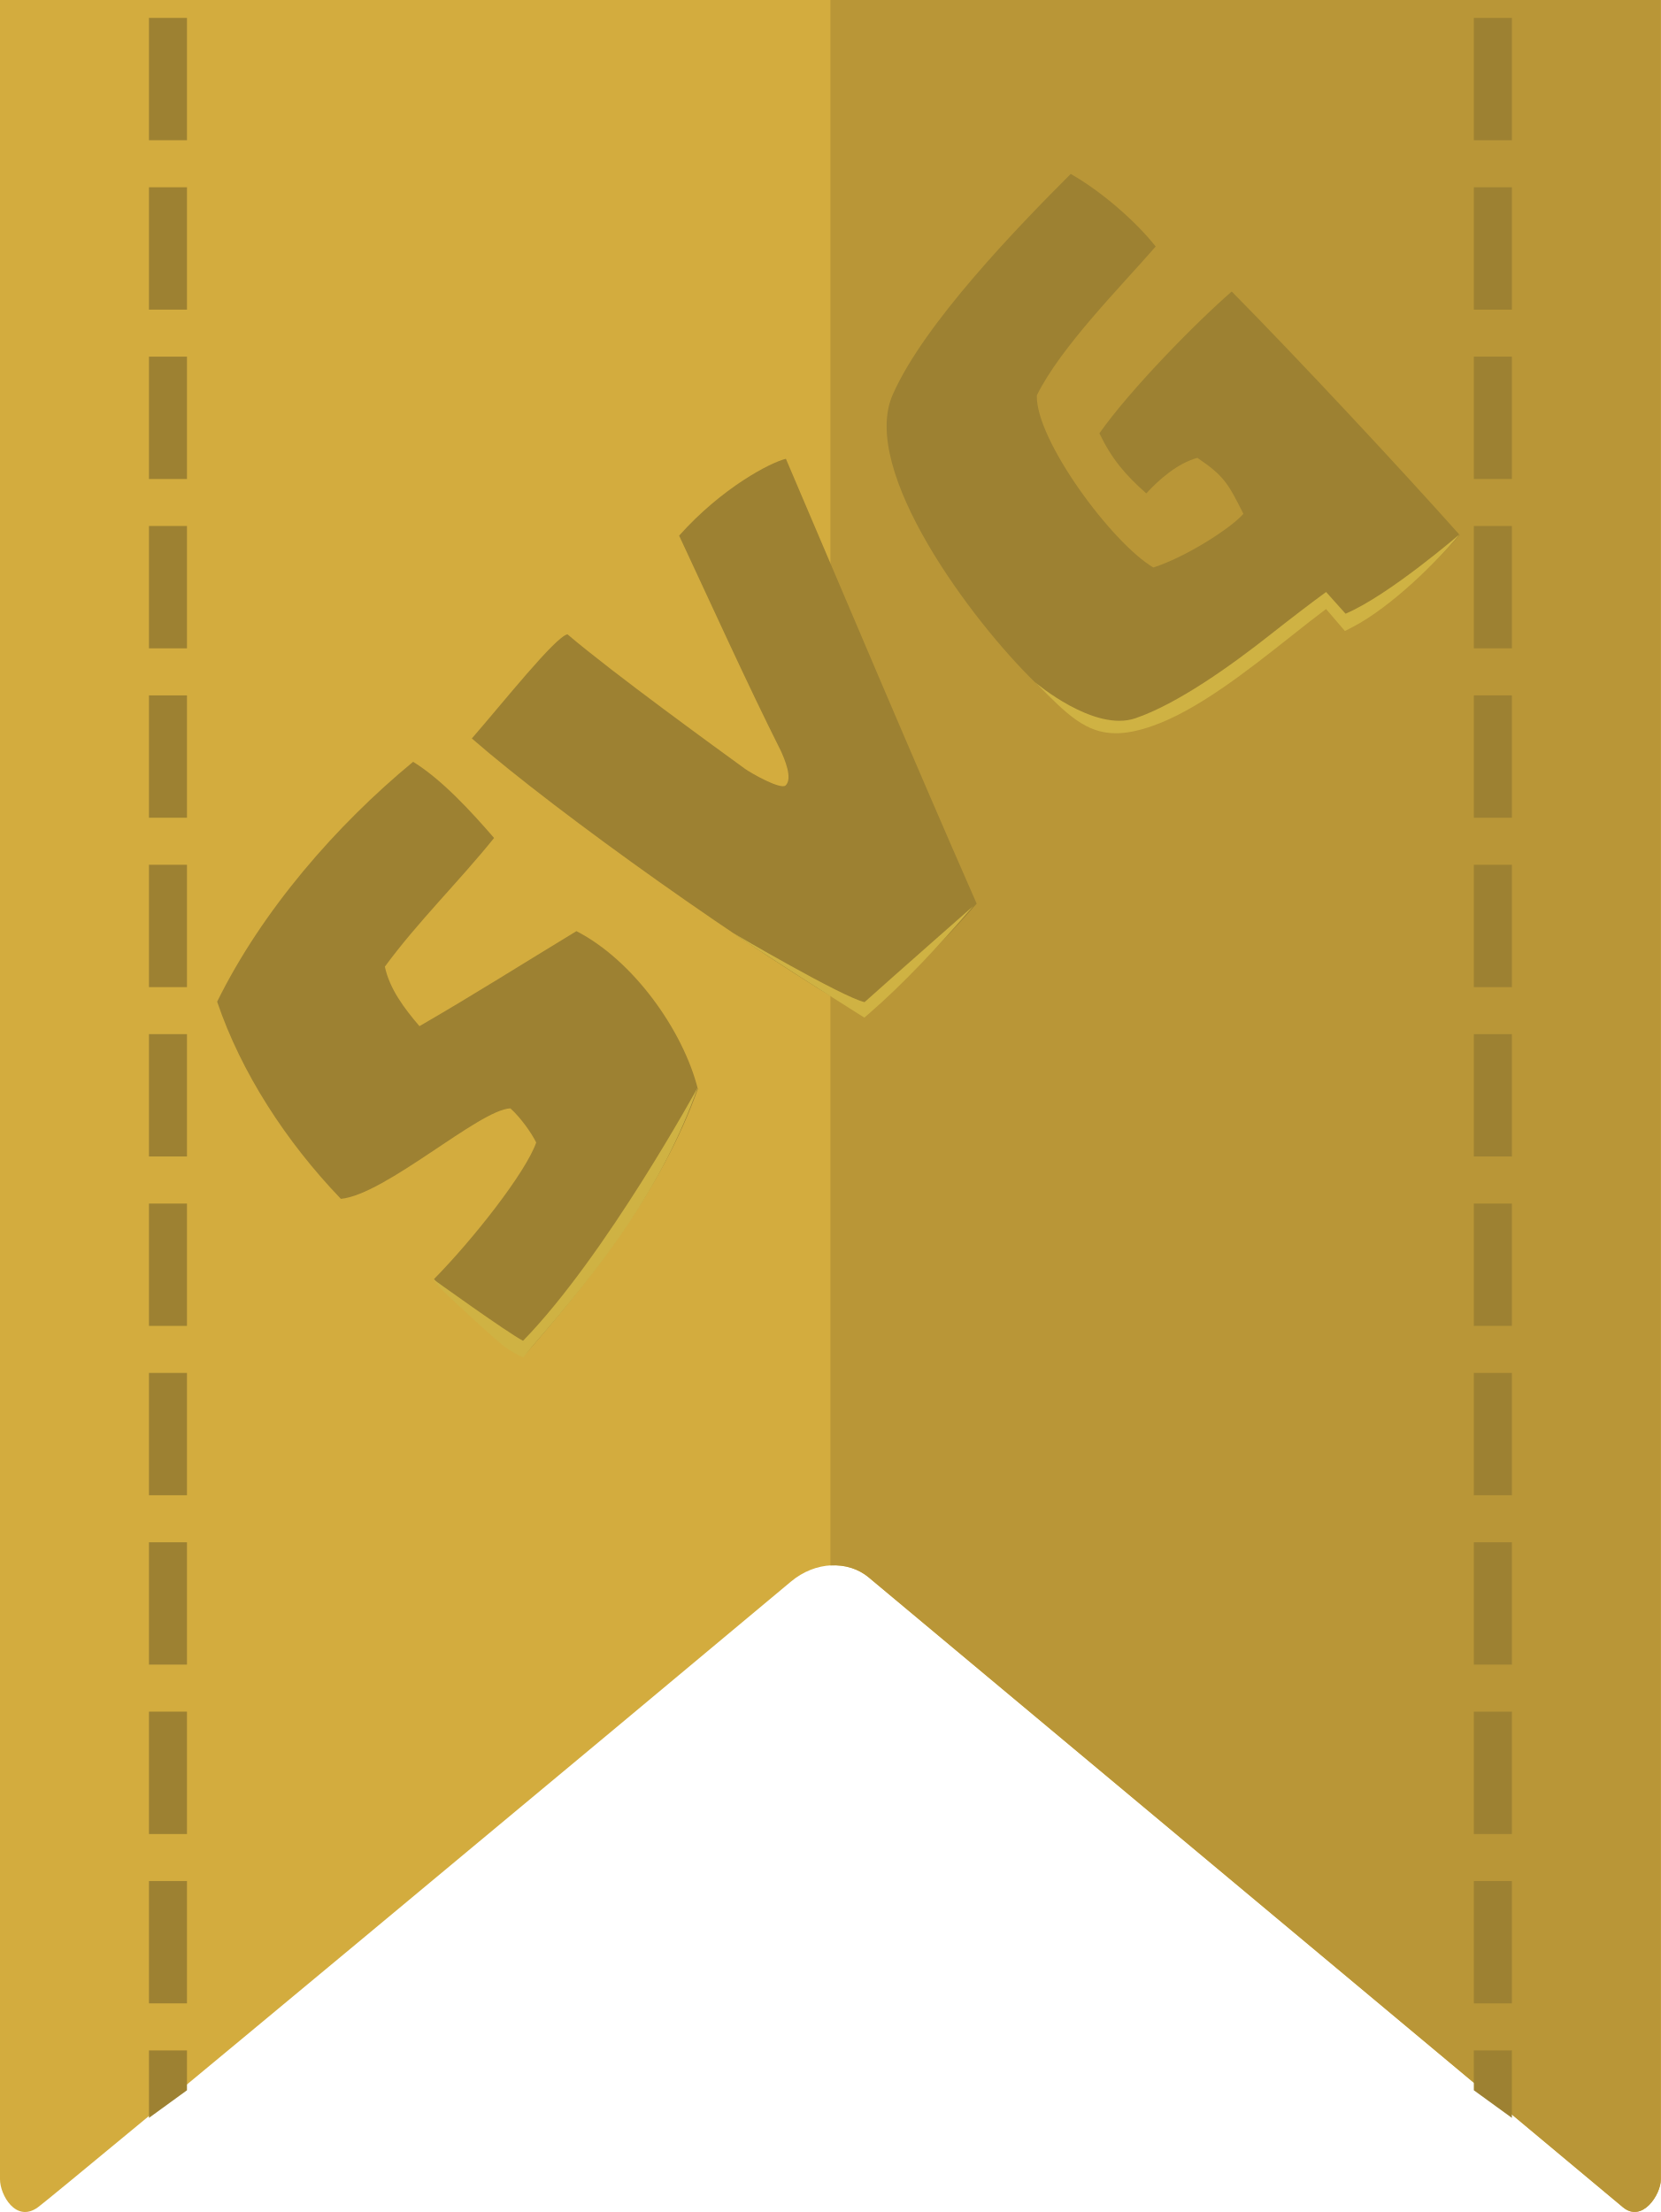
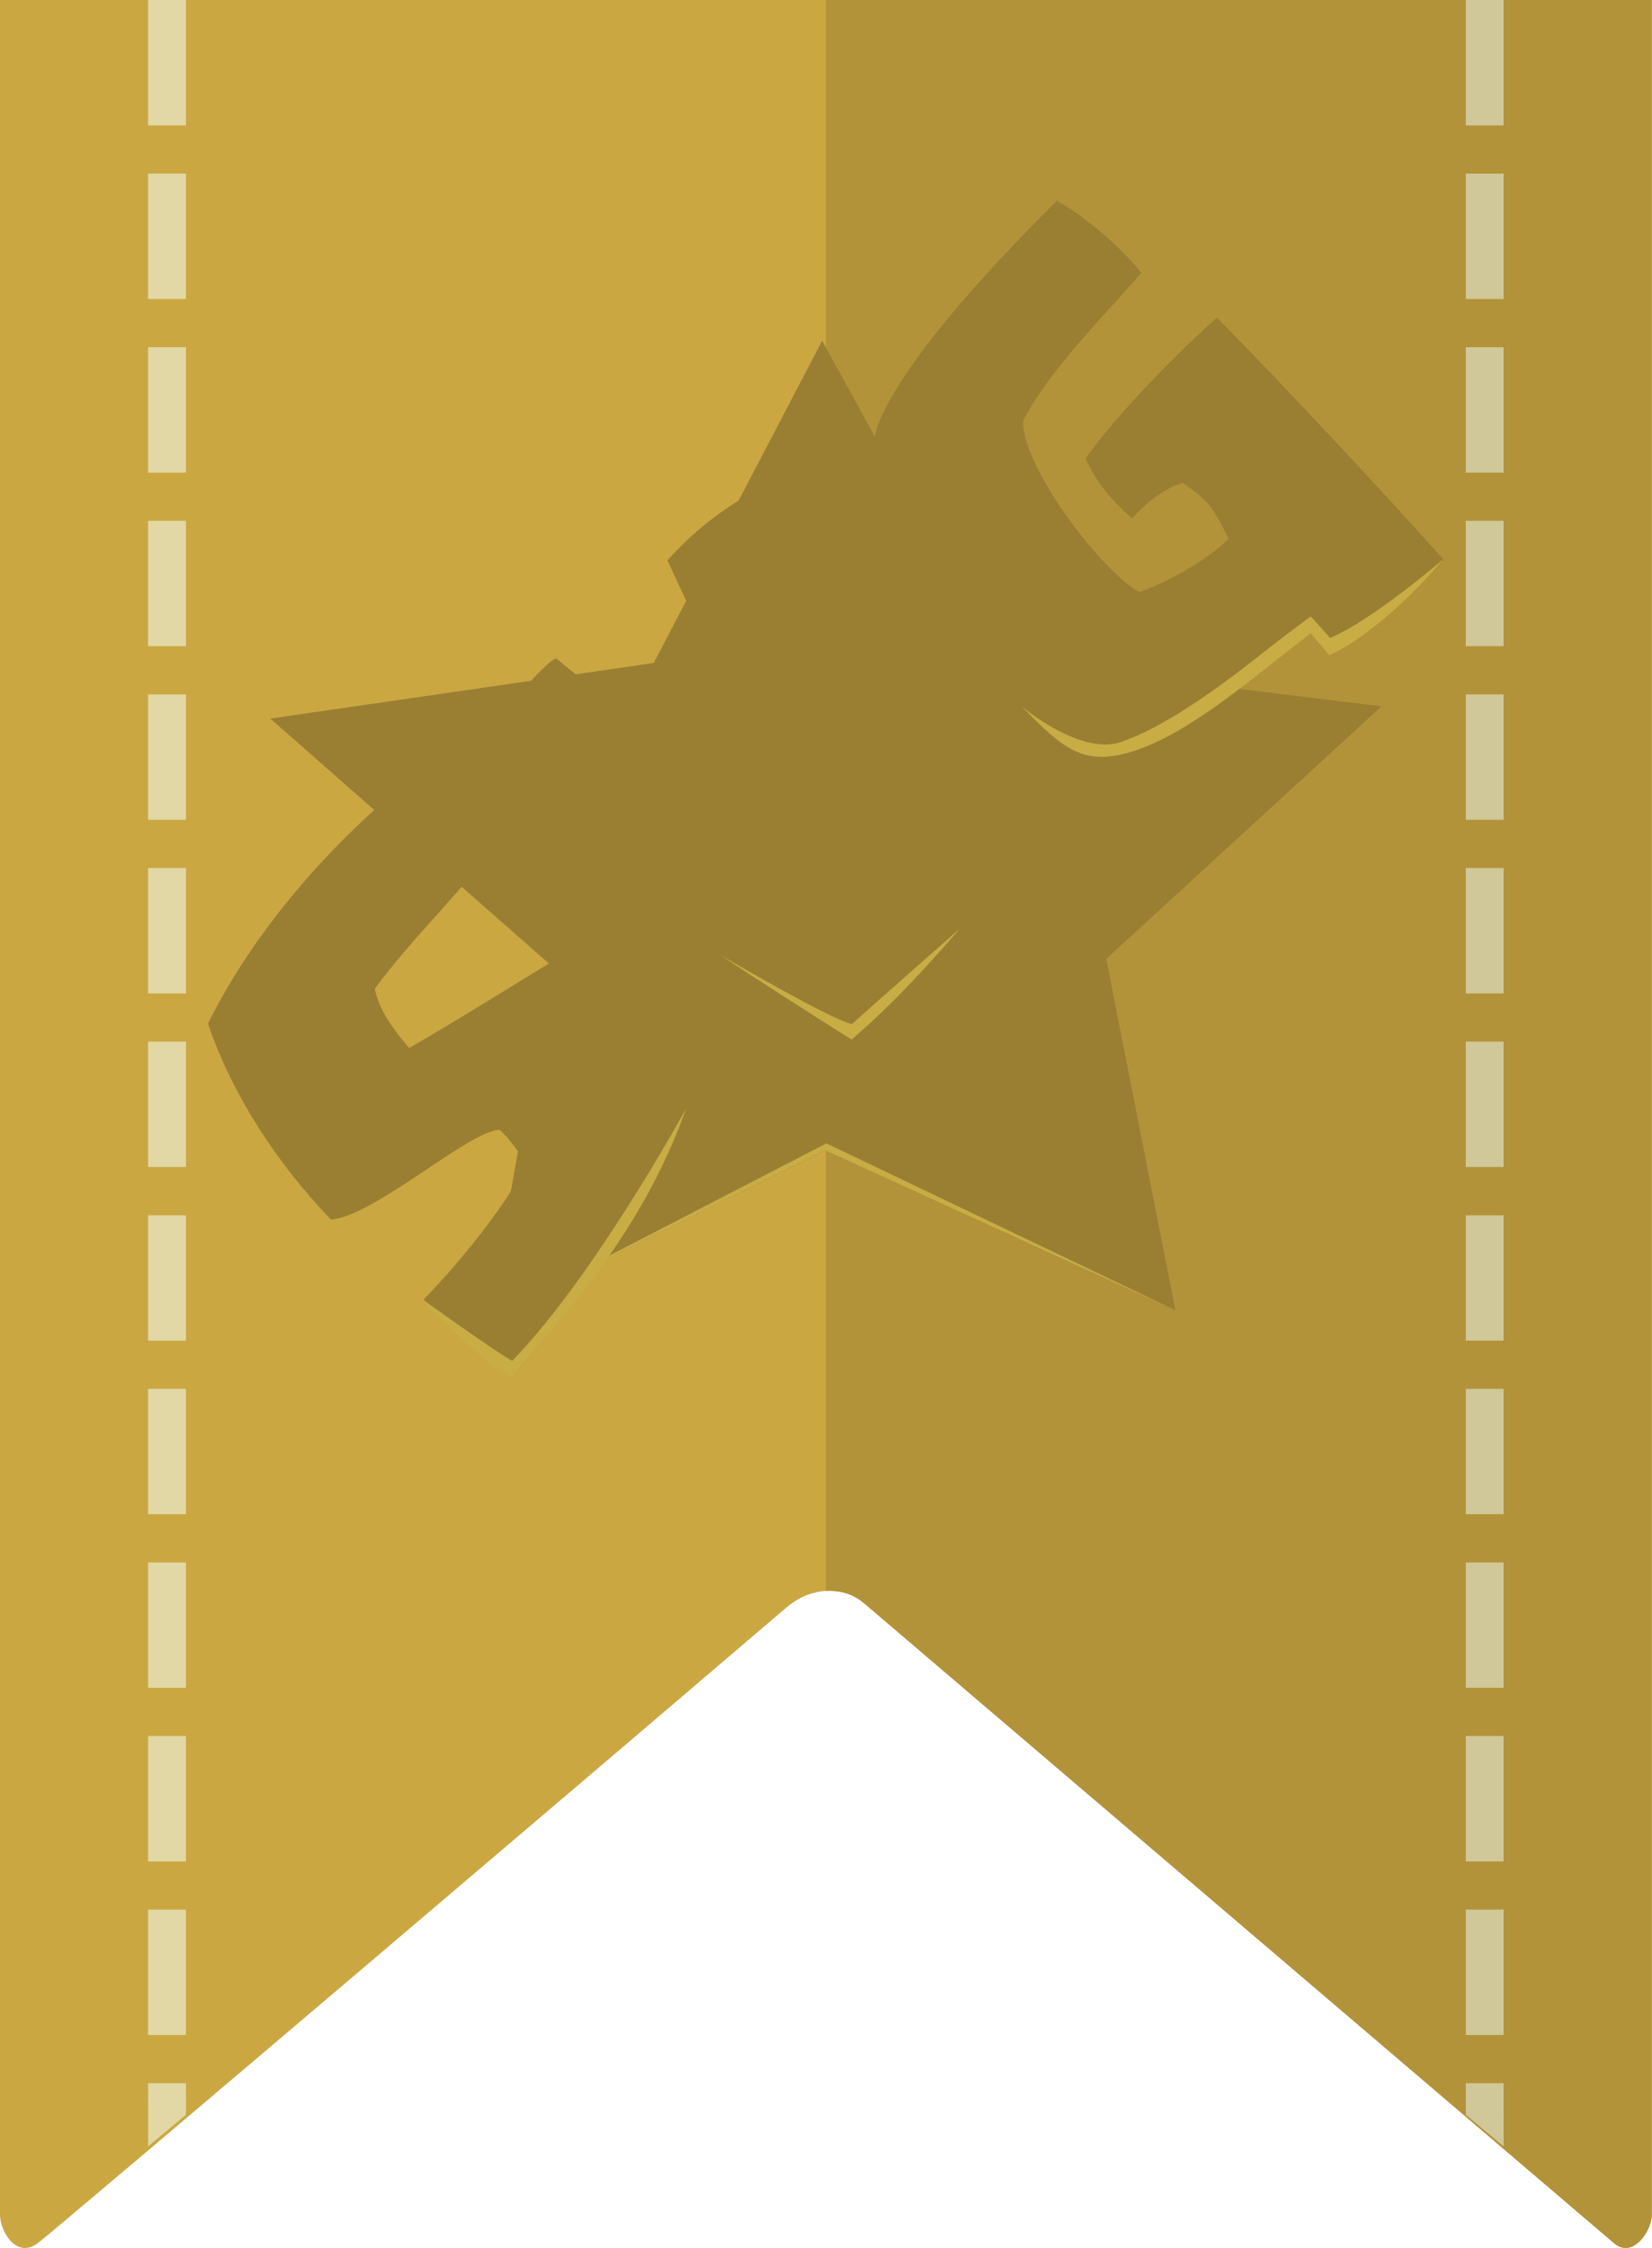
- <svg xmlns="http://www.w3.org/2000/svg" version="1.1" id="nota-svg" x="0px" y="0px" width="72.945px" height="97.165px" viewBox="0 0 72.945 97.165" style="enable-background:new 0 0 72.945 97.165;" xml:space="preserve">
-   <style type="text/css">
- 
- 	.st0{fill:#B99637;}
- 	.st1{display:inline;fill:#9D8132;}
- 	.st2{display:inline;fill:#CFB243;}
- 	.st3{fill:#9D8132;}
- 	.st4{fill:#CFB243;}
- 	.st5{fill:#D3AC3E;}
- 	.st6{display:none;}
- 
- </style>
+ <svg xmlns="http://www.w3.org/2000/svg" id="note-svg" viewBox="0 0 72 98">
  <g id="note">
-     <path id="base" class="st5" d="M72.945,95.732c0,0.675-0.825,1.927-1.67,1.222c-0.741-0.619-26.661-22.268-33.121-27.664   c-0.913-0.763-2.346-0.713-3.415,0.183C27.89,75.211,2.514,96.336,1.67,96.954C0.697,97.665,0,96.407,0,95.732V0h72.945V95.732z" />
-     <path id="shadow" class="st0" d="M38.154,69.29c6.46,5.396,32.38,27.045,33.121,27.662c0.845,0.707,1.67-0.545,1.67-1.22V0H36.473   v68.764C37.09,68.727,37.689,68.901,38.154,69.29z" />
-     <g id="vertical-dashed">
-       <polygon class="st3" points="66.403,93.032 64.731,91.818 64.731,90.067 66.403,90.067   " />
-       <rect x="64.731" y="82.627" class="st3" width="1.672" height="5.373" />
-       <rect x="64.731" y="75.186" class="st3" width="1.672" height="5.376" />
-       <rect x="64.731" y="67.747" class="st3" width="1.672" height="5.373" />
-       <rect x="64.731" y="60.307" class="st3" width="1.672" height="5.373" />
-       <rect x="64.731" y="52.868" class="st3" width="1.672" height="5.373" />
-       <rect x="64.731" y="45.426" class="st3" width="1.672" height="5.374" />
-       <rect x="64.731" y="37.986" class="st3" width="1.672" height="5.375" />
-       <rect x="64.731" y="30.546" class="st3" width="1.672" height="5.374" />
-       <rect x="64.731" y="23.105" class="st3" width="1.672" height="5.374" />
-       <rect x="64.731" y="15.666" class="st3" width="1.672" height="5.374" />
-       <rect x="64.731" y="8.226" class="st3" width="1.672" height="5.375" />
-       <rect x="64.731" y="0.786" class="st3" width="1.672" height="5.374" />
-       <polygon class="st3" points="8.212,91.818 6.542,93.032 6.542,90.067 8.212,90.067   " />
-       <rect x="6.542" y="82.627" class="st3" width="1.67" height="5.373" />
-       <rect x="6.542" y="75.186" class="st3" width="1.67" height="5.376" />
-       <rect x="6.542" y="67.747" class="st3" width="1.67" height="5.373" />
-       <rect x="6.542" y="60.307" class="st3" width="1.67" height="5.373" />
-       <rect x="6.542" y="52.868" class="st3" width="1.67" height="5.373" />
-       <rect x="6.542" y="45.426" class="st3" width="1.67" height="5.374" />
-       <rect x="6.542" y="37.986" class="st3" width="1.67" height="5.375" />
-       <rect x="6.542" y="30.546" class="st3" width="1.67" height="5.374" />
-       <rect x="6.542" y="23.105" class="st3" width="1.67" height="5.374" />
-       <rect x="6.542" y="15.666" class="st3" width="1.67" height="5.374" />
-       <rect x="6.542" y="8.226" class="st3" width="1.67" height="5.375" />
-       <rect x="6.542" y="0.786" class="st3" width="1.67" height="5.374" />
-     </g>
-     <g id="star" class="st6">
-       <polygon class="st1" points="51.91,56.667 36.669,49.485 21.582,57 24.317,41.408 11.935,30.52 28.87,28.063 36.31,13.823     44.032,27.896 61.011,29.98 48.855,41.139   " />
-       <polygon class="st2" points="21.586,57 36.497,49.29 51.904,56.663 51.683,56.557 36.449,49.59   " />
-     </g>
-     <g id="svg">
-       <path class="st3" d="M16.903,42.461c0.209,0.979,0.848,1.829,1.52,2.614c2.324-1.341,4.592-2.778,6.894-4.173    c2.49,1.276,4.679,4.348,5.333,6.932c-1.572,4.417-4.646,8.284-7.578,11.659c-0.69,0.033-3.482-2.648-4.011-3.307    c1.725-1.754,4.024-4.676,4.489-5.999c-0.211-0.431-0.688-1.099-1.133-1.501c-1.367,0.053-5.479,3.787-7.446,3.975    c-2.392-2.492-4.374-5.529-5.434-8.661c1.983-4.023,5.234-7.752,8.607-10.537c1.278,0.79,2.559,2.195,3.556,3.346    C20.154,38.731,18.377,40.458,16.903,42.461z" />
-       <path class="st3" d="M42.896,39.695c-1.38,1.59-3.379,3.587-5.01,4.897c-4.861-2.804-13.319-8.809-17.163-12.154    c1.395-1.605,3.666-4.463,4.199-4.576c2.026,1.726,6.646,5.069,7.792,5.904c0.247,0.181,1.542,0.921,1.784,0.741    c0.338-0.301-0.052-1.191-0.205-1.527c-1.489-2.967-3.06-6.445-4.466-9.451c1.892-2.12,4.024-3.219,4.69-3.376    C36.983,25.929,40.115,33.366,42.896,39.695z" />
-       <path class="st3" d="M59.369,27.464l-0.904-1.014c-2.177,1.502-5.487,4.452-8.211,5.346c-2.206,0.727-2.89,0.025-4.786-1.815    c-2.737-2.654-7.753-9.324-6.253-12.659c1.373-3.117,5.509-7.379,7.811-9.682c1.346,0.766,2.855,2.076,3.732,3.188    c-1.521,1.755-4.159,4.394-5.22,6.538c-0.058,1.944,3.278,6.469,5.115,7.562c1.396-0.442,3.387-1.705,3.957-2.357    c-0.667-1.333-0.857-1.675-2.021-2.459c-0.882,0.239-1.702,0.97-2.243,1.561c-0.922-0.813-1.522-1.518-2.06-2.639    c1.374-1.954,4.299-4.919,5.812-6.229c2.904,2.94,7.465,7.833,10.013,10.695C63.207,24.555,61.13,26.59,59.369,27.464z" />
-       <path class="st4" d="M19.022,56.188l0.278,0.348c0.188,0.23,2.203,2.082,2.714,2.502c0.51,0.418,0.964,0.578,0.974,0.578    l0.443-0.539c3.049-3.51,5.636-6.869,7.218-11.318c0,0-4.051,7.42-7.677,11.137C22.295,58.545,19.022,56.188,19.022,56.188z" />
-       <path class="st4" d="M32.21,40.991c1.067,0.74,4.651,3.021,5.48,3.538l0.273,0.171l0.247-0.214c1.43-1.239,2.974-2.88,4.533-4.685    c0,0-3.436,3.021-4.771,4.219C36.976,43.791,32.21,40.991,32.21,40.991z" />
-       <path class="st4" d="M59.097,26.958l-0.854-0.953c-0.562,0.404-1.71,1.285-2.396,1.829c-1.802,1.425-4.136,3.086-5.98,3.716    c-1.818,0.625-4.396-1.574-4.396-1.574l0.071,0.072c1.315,1.327,2.144,2.161,3.463,2.161c0.449,0,0.955-0.096,1.558-0.302    c1.999-0.683,4.215-2.436,6.169-3.982c0.537-0.425,1.045-0.827,1.509-1.173l0.828,0.966l0.329-0.17    c1.715-0.885,3.76-2.929,4.717-4.087C64.113,23.459,61.011,26.145,59.097,26.958z" />
-     </g>
+     <path fill="#CBA742" d="M72,96.556c0,0.68-0.814,1.942-1.648,1.231C69.62,97.162,44.036,75.328,37.66,69.886   c-0.901-0.77-2.316-0.72-3.371,0.185c-6.76,5.788-31.807,27.094-32.641,27.717C0.688,98.504,0,97.235,0,96.556V0h72V96.556z" />
+     <path fill="#B39339" d="M37.66,69.886c6.376,5.442,31.96,27.276,32.691,27.899C71.186,98.498,72,97.235,72,96.556V0H36.001v69.355   C36.609,69.317,37.2,69.493,37.66,69.886z" />
+     <path fill="#D0C898" d="M65.543,93.567l-1.648-1.375l-0.002-1.377h1.649L65.543,93.567z M63.893,83.249h1.649v5.465h-1.649V83.249z    M63.893,75.679h1.649v5.469h-1.649V75.679z M63.893,68.113h1.649v5.464h-1.649V68.113z M63.893,60.545h1.649v5.466h-1.649V60.545z    M63.893,52.979h1.649v5.465h-1.649V52.979z M63.893,45.408h1.649v5.466h-1.649V45.408z M63.893,37.84h1.649v5.468h-1.649V37.84z    M63.893,30.272h1.649v5.466h-1.649V30.272z M63.893,22.704h1.649v5.466h-1.649V22.704z M63.893,15.137h1.649v5.466h-1.649V15.137z    M63.893,7.569h1.649v5.467h-1.649V7.569z M63.893,0.001h1.649v5.466h-1.649V0.001z" />
+     <path fill="#E1D8A5" d="M8.107,92.192l-1.649,1.375l-0.001-2.752h1.648L8.107,92.192z M6.457,83.249h1.648v5.465H6.457V83.249z    M6.457,75.679h1.648v5.469H6.457V75.679z M6.457,68.113h1.648v5.464H6.457V68.113z M6.457,60.545h1.648v5.466H6.457V60.545z    M6.457,52.979h1.648v5.465H6.457V52.979z M6.457,45.408h1.648v5.466H6.457V45.408z M6.457,37.84h1.648v5.468H6.457V37.84z    M6.457,30.272h1.648v5.466H6.457V30.272z M6.457,22.704h1.648v5.466H6.457V22.704z M6.457,15.137h1.648v5.466H6.457V15.137z    M6.457,7.569h1.648v5.467H6.457V7.569z M6.457,0.001h1.648v5.466H6.457V0.001z" />
+   </g>
+   <g id="start">
+     <path fill="#9A7F33" d="M51.236,57.124l-15.043-7.086l-14.892,7.415l2.7-15.384L11.78,31.326l16.715-2.424l7.344-14.05   l7.622,13.885l16.759,2.056l-11.998,11.01L51.236,57.124z" />
+     <path fill="#C8AD45" d="M21.306,57.453l14.718-7.608L51.23,57.12l-0.218-0.104l-15.036-6.873L21.306,57.453z" />
+   </g>
+   <g id="svg">
+     <path fill="#9A7F33" d="M16.335,43.108c0.206,0.966,0.837,1.805,1.5,2.579c2.294-1.323,4.533-2.741,6.805-4.118   c2.458,1.26,4.618,4.291,5.265,6.84c-1.553,4.357-4.587,8.173-7.48,11.503c-0.682,0.033-3.438-2.611-3.959-3.262   c1.702-1.731,3.972-4.614,4.431-5.92c-0.208-0.425-0.679-1.083-1.118-1.48c-1.35,0.052-5.408,3.736-7.35,3.922   c-2.361-2.459-4.316-5.456-5.363-8.545c1.957-3.969,5.166-7.648,8.496-10.396c1.261,0.779,2.525,2.166,3.509,3.301   C19.544,39.428,17.789,41.132,16.335,43.108z M41.99,40.378c-1.361,1.569-3.335,3.54-4.943,4.832   c-4.799-2.767-13.147-8.691-16.941-11.992c1.377-1.584,3.619-4.404,4.144-4.515c2.001,1.703,6.561,5.001,7.691,5.825   c0.244,0.178,1.522,0.909,1.761,0.731c0.334-0.297-0.051-1.175-0.202-1.506c-1.469-2.927-3.02-6.359-4.408-9.325   c1.868-2.091,3.973-3.176,4.63-3.331C36.154,26.796,39.245,34.134,41.99,40.378z M58.25,28.311l-0.893-1   c-2.148,1.482-5.415,4.393-8.104,5.274c-2.178,0.717-2.853,0.024-4.725-1.791c-2.7-2.619-7.652-9.2-6.171-12.491   c1.355-3.075,5.438-7.28,7.71-9.552c1.329,0.756,2.817,2.048,3.683,3.146c-1.5,1.731-4.104,4.335-5.152,6.451   c-0.057,1.918,3.236,6.382,5.049,7.461c1.378-0.437,3.344-1.683,3.906-2.326c-0.658-1.315-0.846-1.652-1.995-2.426   c-0.87,0.236-1.679,0.958-2.213,1.541c-0.911-0.802-1.503-1.498-2.033-2.604c1.355-1.928,4.242-4.854,5.736-6.146   c2.866,2.9,7.368,7.729,9.884,10.552C62.038,25.441,59.987,27.448,58.25,28.311z" />
+     <path fill="#C8AD45" d="M18.427,56.651l0.273,0.344c0.187,0.228,2.175,2.054,2.68,2.469c0.503,0.412,0.951,0.57,0.961,0.57   l0.438-0.532c3.01-3.463,5.562-6.777,7.125-11.167c0,0-3.999,7.321-7.577,10.989C21.656,58.978,18.427,56.651,18.427,56.651z    M31.443,41.658c1.054,0.73,4.591,2.98,5.408,3.49l0.271,0.169l0.243-0.211c1.412-1.223,2.937-2.842,4.474-4.623   c0,0-3.391,2.981-4.707,4.163C36.147,44.42,31.443,41.658,31.443,41.658z M57.982,27.812l-0.844-0.94   c-0.555,0.399-1.688,1.268-2.365,1.805c-1.778,1.406-4.082,3.045-5.902,3.667c-1.795,0.617-4.339-1.553-4.339-1.553l0.069,0.071   c1.299,1.31,2.117,2.132,3.419,2.132c0.443,0,0.942-0.095,1.538-0.298c1.973-0.674,4.16-2.403,6.089-3.929   c0.53-0.419,1.031-0.816,1.489-1.157l0.817,0.953l0.325-0.167c1.692-0.873,3.711-2.89,4.656-4.032   C62.934,24.359,59.871,27.009,57.982,27.812z" />
  </g>
</svg>
